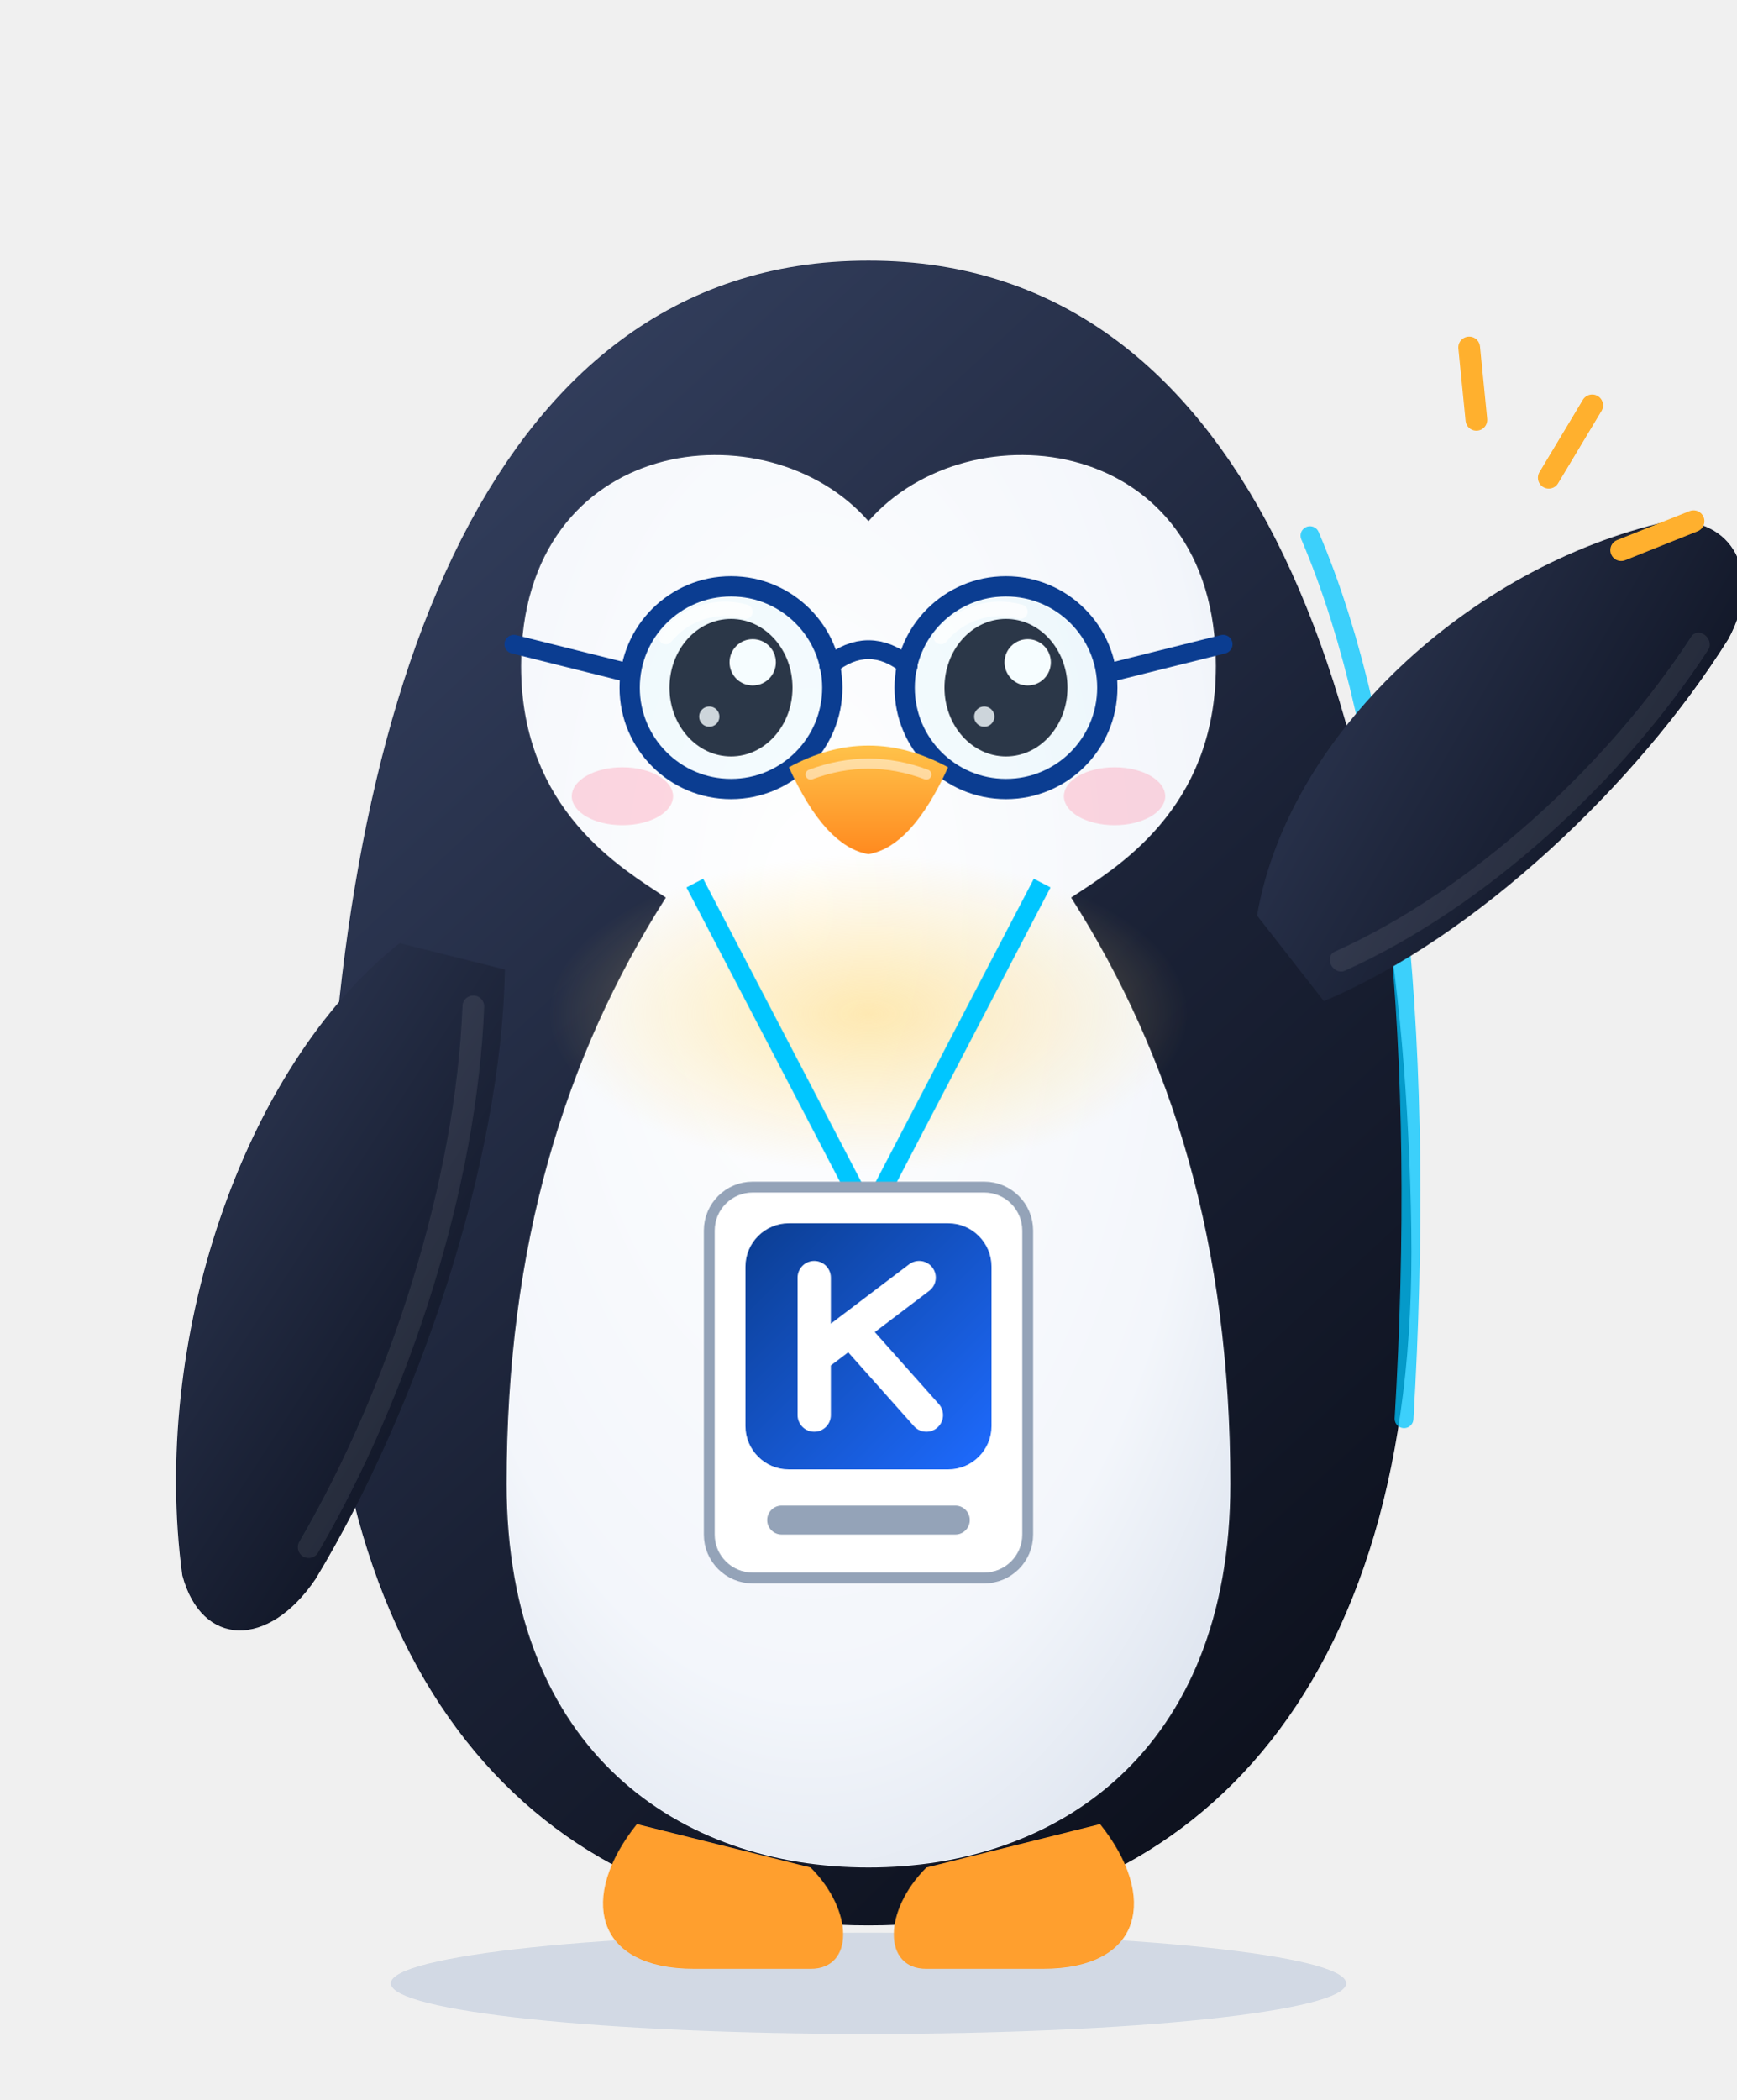
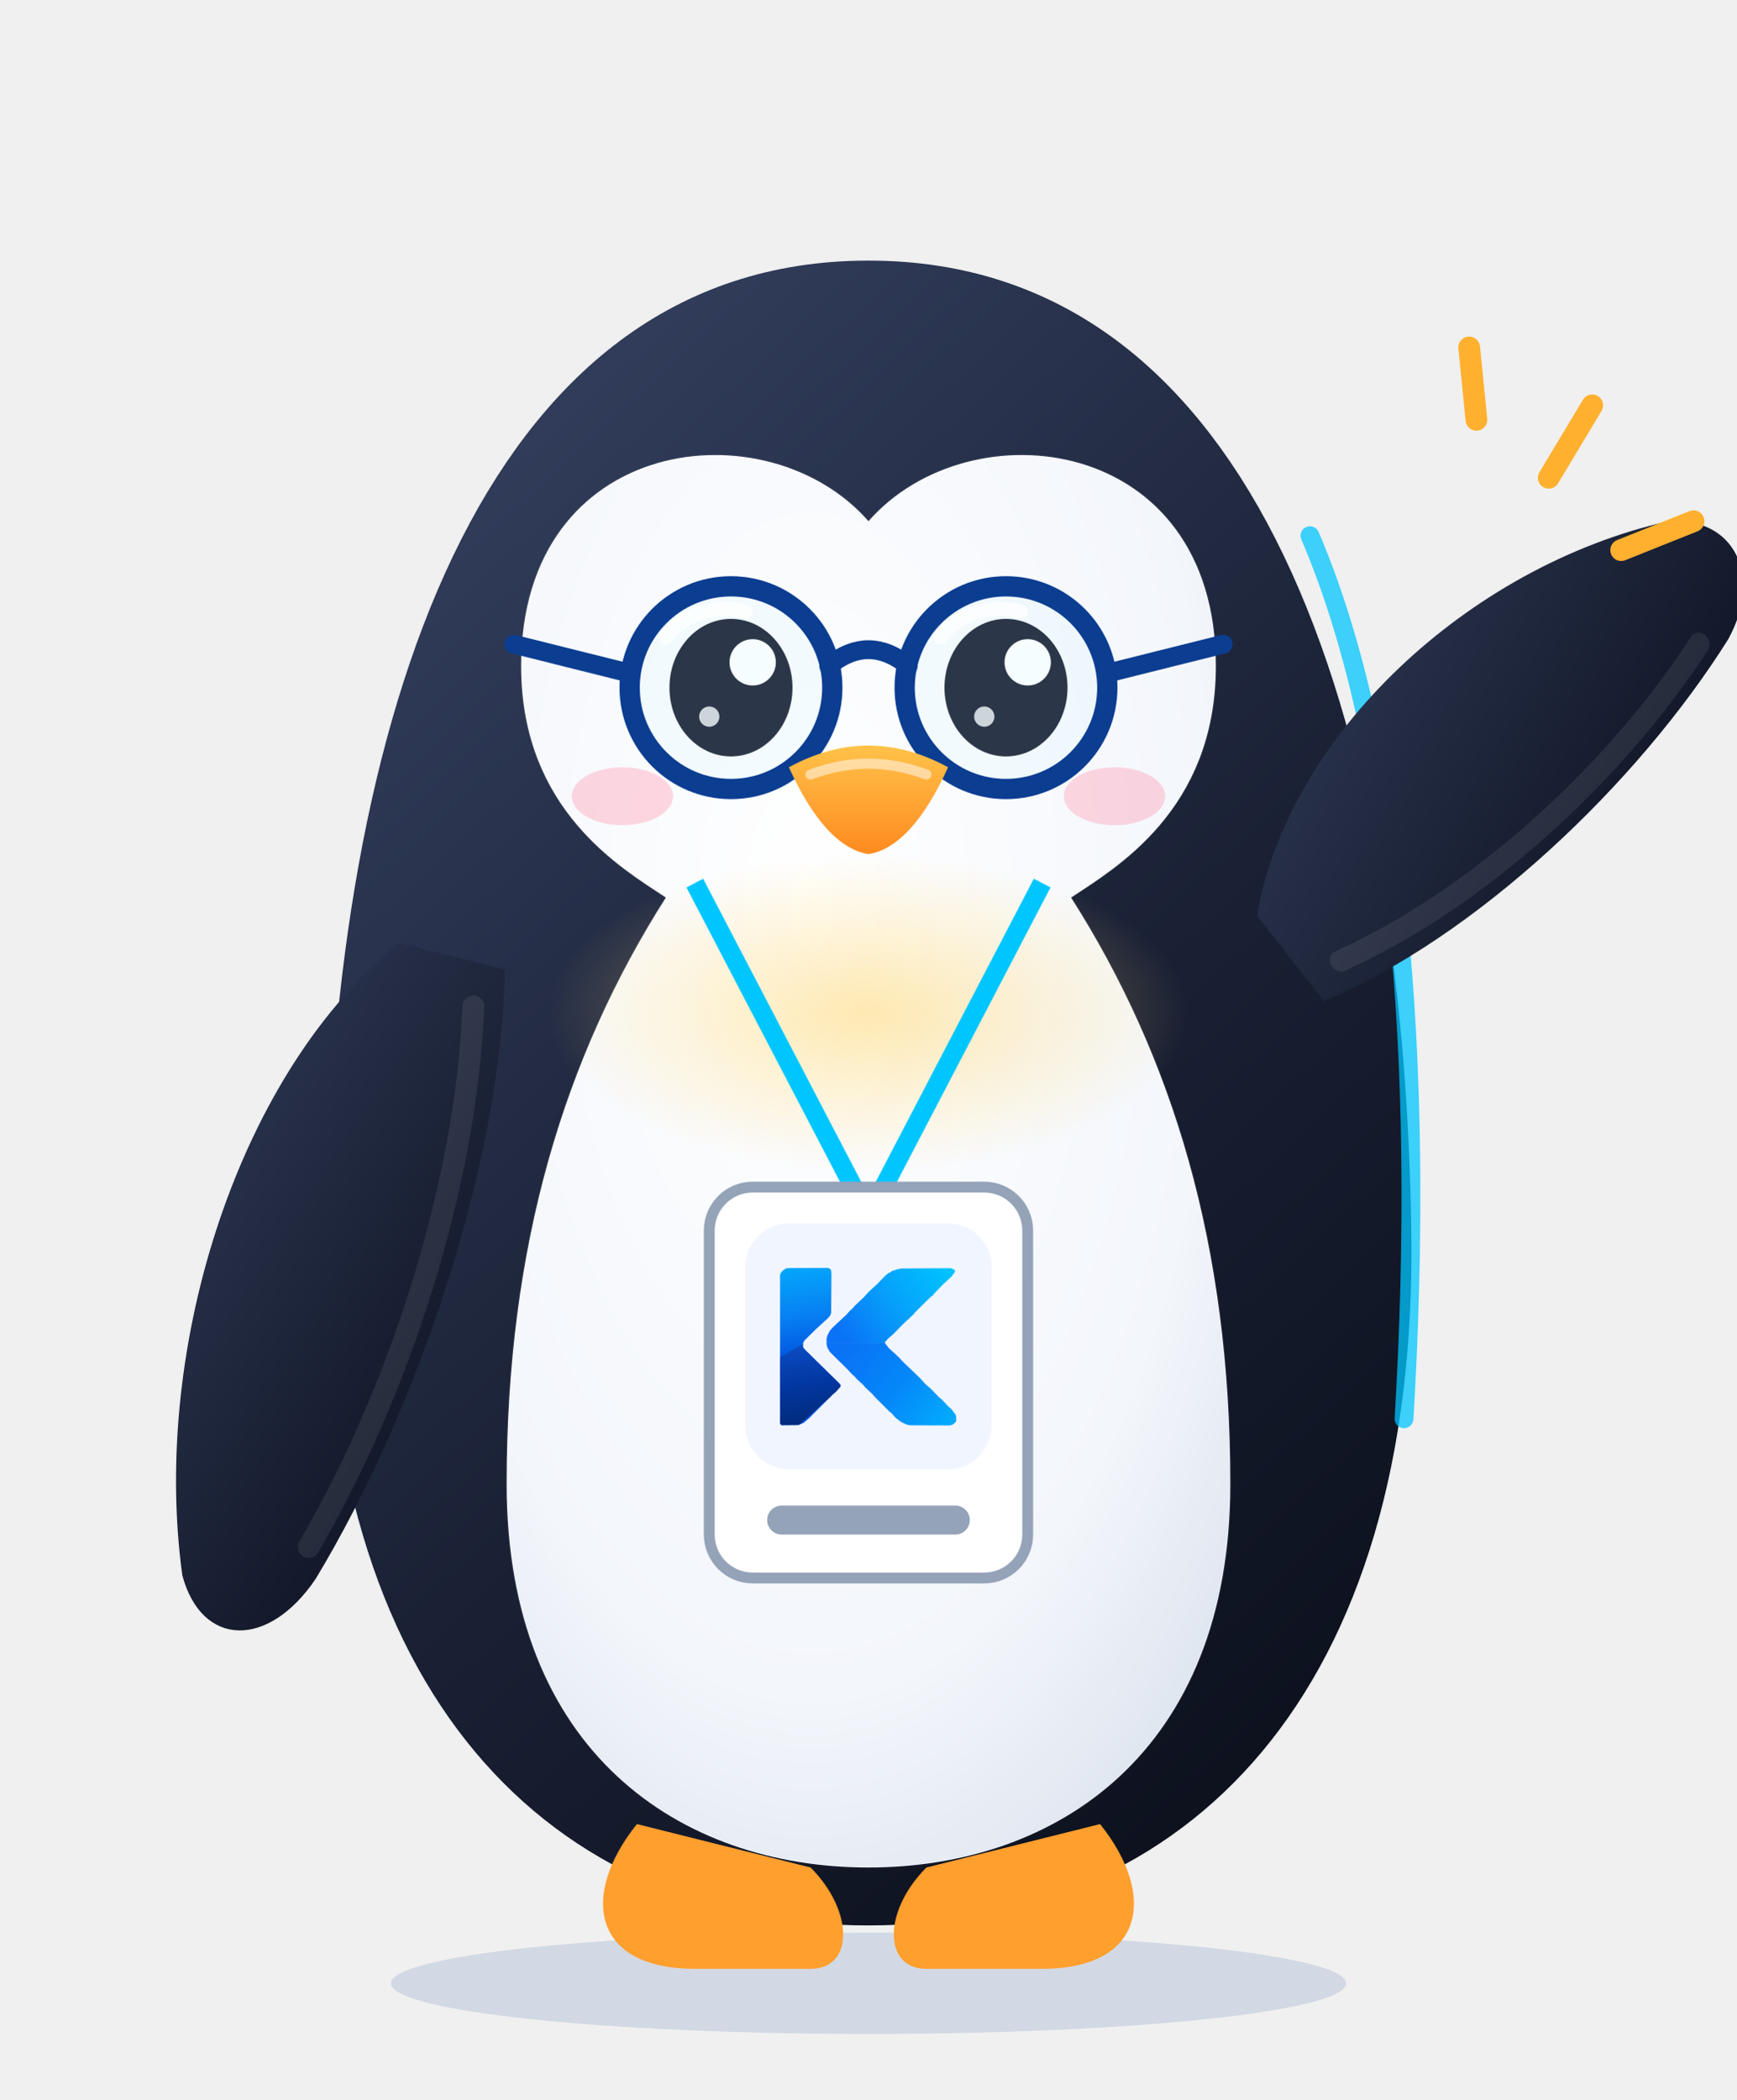
<svg xmlns="http://www.w3.org/2000/svg" viewBox="0 0 240 290" role="img" aria-label="Krewoxa penguin mascot — explaining">
  <defs>
    <linearGradient id="kp-body" x1="0.2" y1="0" x2="0.8" y2="1">
      <stop offset="0" stop-color="#34405F" />
      <stop offset="0.55" stop-color="#1A2135" />
      <stop offset="1" stop-color="#0C101C" />
    </linearGradient>
    <linearGradient id="kp-fl" x1="0" y1="0" x2="1" y2="1">
      <stop offset="0" stop-color="#2C3651" />
      <stop offset="1" stop-color="#0E1322" />
    </linearGradient>
    <radialGradient id="kp-belly" cx="0.42" cy="0.32" r="0.8">
      <stop offset="0" stop-color="#FFFFFF" />
      <stop offset="0.7" stop-color="#F3F6FB" />
      <stop offset="1" stop-color="#DCE3EE" />
    </radialGradient>
    <linearGradient id="kp-beak" x1="0" y1="0" x2="0" y2="1">
      <stop offset="0" stop-color="#FFC24A" />
      <stop offset="1" stop-color="#FF8A1F" />
    </linearGradient>
    <radialGradient id="kp-chest" cx="0.5" cy="0.5" r="0.5">
      <stop offset="0" stop-color="#FFD873" stop-opacity="0.55" />
      <stop offset="1" stop-color="#FFD873" stop-opacity="0" />
    </radialGradient>
    <linearGradient id="kp-brand" x1="0" y1="0" x2="1" y2="1">
      <stop offset="0" stop-color="#0B3D91" />
      <stop offset="1" stop-color="#1E6BFF" />
    </linearGradient>
+     <clipPath id="bkxBar">
+       <path d="M190.0 27.5 L179.5 26.0 L47.0 26.5 L38.5 28.5 L28.5 35.5 L22.5 42.5 L19.5 50.0 L19.5 560.5 L21.5 565.0 L25.5 567.5 L82.5 567.0 L100.0 560.0 L119.0 544.0 L198.5 464.0 L213.0 451.0 L228.0 434.0 L227.5 429.0 L222.0 422.5 L104.5 307.0 L100.0 301.5 L98.0 296.5 L98.5 286.5 L103.0 276.5 L143.0 237.0 L185.0 198.5 L193.0 188.5 L195.5 179.0 L196.5 46.0 L195.0 34.0Z" />
+     </clipPath>
+     <clipPath id="bkxChev">
+       <path d="M612.0 28.5 L604.0 27.0 L438.0 28.0 L424.0 30.5 L405.5 36.5 L400.5 40.5 L392.5 44.0 L380.5 54.0 L353.0 82.5 L324.5 108.5 L307.5 127.5 L275.5 157.5 L274.5 160.0 L259.0 174.5 L248.5 186.5 L202.5 229.5 L191.5 241.5 L183.5 256.5 L179.5 269.5 L180.0 292.0 L184.0 304.0 L186.5 306.5 L188.5 312.0 L195.5 320.0 L251.0 374.5 L267.0 392.0 L275.5 399.0 L284.0 409.0 L305.0 428.0 L313.5 438.0 L338.0 461.0 L344.5 469.0 L397.5 522.0 L402.0 525.0 L418.5 543.0 L435.5 556.0 L456.5 566.0 L468.5 568.0 L601.0 568.5 L609.0 567.5 L615.0 565.0 L624.0 557.0 L626.0 553.5 L626.0 538.5 L624.0 531.0 L608.0 510.5 L598.5 502.5 L576.0 478.5 L568.0 472.5 L539.0 442.5 L519.5 425.5 L501.0 405.0 L440.5 347.0 L431.0 336.0 L393.5 301.5 L380.5 284.5 L381.0 281.5 L391.0 270.0 L410.5 253.0 L440.5 222.0 L480.0 185.0 L483.0 180.5 L538.0 126.0 L545.5 121.0 L550.0 114.5 L582.5 81.0 L610.0 56.0 L622.0 39.5 L622.0 35.5 L620.0 32.5Z" />
+     </clipPath>
+     <linearGradient id="bkxBarG" gradientUnits="userSpaceOnUse" x1="60" y1="27" x2="100" y2="330">
+       <stop offset="0" stop-color="#04A6FC" />
+       <stop offset=".55" stop-color="#0780F2" />
+       <stop offset="1" stop-color="#0056E0" />
+     </linearGradient>
+     <linearGradient id="bkxBarD" gradientUnits="userSpaceOnUse" x1="60" y1="300" x2="100" y2="567">
+       <stop offset="0" stop-color="#0A4BC0" />
+       <stop offset=".5" stop-color="#0236A0" />
+       <stop offset="1" stop-color="#012B7B" />
+     </linearGradient>
+     <linearGradient id="bkxChevU" gradientUnits="userSpaceOnUse" x1="590" y1="30" x2="250" y2="285">
+       <stop offset="0" stop-color="#00C2FF" />
+       <stop offset=".5" stop-color="#06A0FA" />
+       <stop offset="1" stop-color="#0A72F6" />
+     </linearGradient>
+     <linearGradient id="bkxChevL" gradientUnits="userSpaceOnUse" x1="250" y1="285" x2="600" y2="560">
+       <stop offset="0" stop-color="#0A72F6" />
+       <stop offset=".5" stop-color="#0486F8" />
+       <stop offset="1" stop-color="#03AAFD" />
+     </linearGradient>
  </defs>
  <ellipse cx="120" cy="274" rx="66" ry="7" fill="#0B3D91" opacity=".13" />
  <path d="M120 36 C174 36 194 100 195 170 C196 234 164 266 120 266 C76 266 44 234 45 170 C46 100 66 36 120 36 Z" fill="url(#kp-body)" />
  <path d="M120 72 C106 56 72 60 72 92 C72 112 86 120 92 124 C78 146 70 172 70 205 C70 242 94 258 120 258 C146 258 170 242 170 205 C170 172 162 146 148 124 C154 120 168 112 168 92 C168 60 134 56 120 72 Z" fill="url(#kp-belly)" />
  <ellipse cx="120" cy="140" rx="44" ry="22" fill="url(#kp-chest)" />
  <path d="M181 74 C193 102 197 146 194 196" fill="none" stroke="#00C6FF" stroke-width="2.6" stroke-linecap="round" opacity=".75" />
  <path d="M88 252 C80 262 82 272 96 272 L112 272 C118 272 118 264 112 258 Z" fill="#FF9F2E" />
  <path d="M152 252 C160 262 158 272 144 272 L128 272 C122 272 122 264 128 258 Z" fill="#FF9F2E" />
  <path d="M96 122 L120 168 L144 122" fill="none" stroke="#00C6FF" stroke-width="2.6" stroke-linejoin="round" />
  <rect x="98" y="164" width="44" height="54" rx="6" fill="#fff" stroke="#94A3B8" stroke-width="1.5" />
-   <rect x="103" y="169" width="34" height="34" rx="6" fill="url(#kp-brand)" />
-   <path d="M112.5 176.5 V195.5 M112.5 187.5 L127 176.5 M117.5 183.7 L128 195.5" fill="none" stroke="#fff" stroke-width="4.6" stroke-linecap="round" stroke-linejoin="round" />
+   <rect x="103" y="169" width="34" height="34" rx="6" fill="#F1F5FF" />
+   <g transform="translate(107 174.12) scale(0.04012)">
+     <g clip-path="url(#bkxBar)">
+       <rect x="0" y="0" width="240" height="600" fill="url(#bkxBarG)" />
+       <polygon points="20,333 98,288 235,433 81,570 20,570" fill="url(#bkxBarD)" />
+     </g>
+     <g clip-path="url(#bkxChev)">
+       <rect x="170" y="0" width="480" height="286" fill="url(#bkxChevU)" />
+       <rect x="170" y="285" width="480" height="320" fill="url(#bkxChevL)" />
+     </g>
+   </g>
  <rect x="106" y="208" width="28" height="4" rx="2" fill="#94A3B8" />
  <ellipse cx="101" cy="95" rx="8.5" ry="9.5" fill="#141A2B" />
  <circle cx="104" cy="91.5" r="3.2" fill="#fff" />
  <circle cx="98" cy="99" r="1.4" fill="#fff" opacity=".8" />
  <ellipse cx="139" cy="95" rx="8.5" ry="9.5" fill="#141A2B" />
  <circle cx="142" cy="91.5" r="3.2" fill="#fff" />
  <circle cx="136" cy="99" r="1.4" fill="#fff" opacity=".8" />
  <path d="M87 93 L71 89" stroke="#0B3D91" stroke-width="2.6" stroke-linecap="round" />
  <path d="M153 93 L169 89" stroke="#0B3D91" stroke-width="2.6" stroke-linecap="round" />
  <path d="M114.5 92 Q120 87.5 125.5 92" fill="none" stroke="#0B3D91" stroke-width="2.6" stroke-linecap="round" />
  <circle cx="101" cy="95" r="14" fill="#BFEFFF" fill-opacity=".14" stroke="#0B3D91" stroke-width="2.8" />
  <path d="M92 88 A10.5 10.5 0 0 1 103 84.5" fill="none" stroke="#fff" stroke-opacity=".75" stroke-width="2" stroke-linecap="round" />
  <circle cx="139" cy="95" r="14" fill="#BFEFFF" fill-opacity=".14" stroke="#0B3D91" stroke-width="2.8" />
  <path d="M130 88 A10.5 10.5 0 0 1 141 84.5" fill="none" stroke="#fff" stroke-opacity=".75" stroke-width="2" stroke-linecap="round" />
  <ellipse cx="86" cy="110" rx="7" ry="4" fill="#FF8FA8" opacity=".35" />
  <ellipse cx="154" cy="110" rx="7" ry="4" fill="#FF8FA8" opacity=".35" />
  <path d="M109 106 Q120 100 131 106 Q126 117 120 118 Q114 117 109 106 Z" fill="url(#kp-beak)" />
  <path d="M112 107 Q120 104 128 107" fill="none" stroke="#fff" stroke-opacity=".5" stroke-width="1.4" stroke-linecap="round" />
  <g transform="translate(62 132) rotate(14) scale(1 1.0)">
    <path d="M-7 0 C-24 22,-27 62,-15 92 C-10 101,-1 99,3 88 C11 62,14 26,8 0 Z" fill="url(#kp-fl)" />
    <path d="M5 6 C10 30,8 60,1 84" fill="none" stroke="#fff" stroke-opacity=".08" stroke-width="3" stroke-linecap="round" />
  </g>
  <g transform="translate(178 132) rotate(-128) scale(-1,1) scale(1 0.85)">
    <path d="M-7 0 C-24 22,-27 62,-15 92 C-10 101,-1 99,3 88 C11 62,14 26,8 0 Z" fill="url(#kp-fl)" />
    <path d="M5 6 C10 30,8 60,1 84" fill="none" stroke="#fff" stroke-opacity=".08" stroke-width="3" stroke-linecap="round" />
  </g>
  <g stroke="#FFB02E" stroke-width="3" stroke-linecap="round">
    <path d="M214 66 L220 56" />
    <path d="M224 76 L234 72" />
    <path d="M204 58 L203 48" />
  </g>
</svg>
